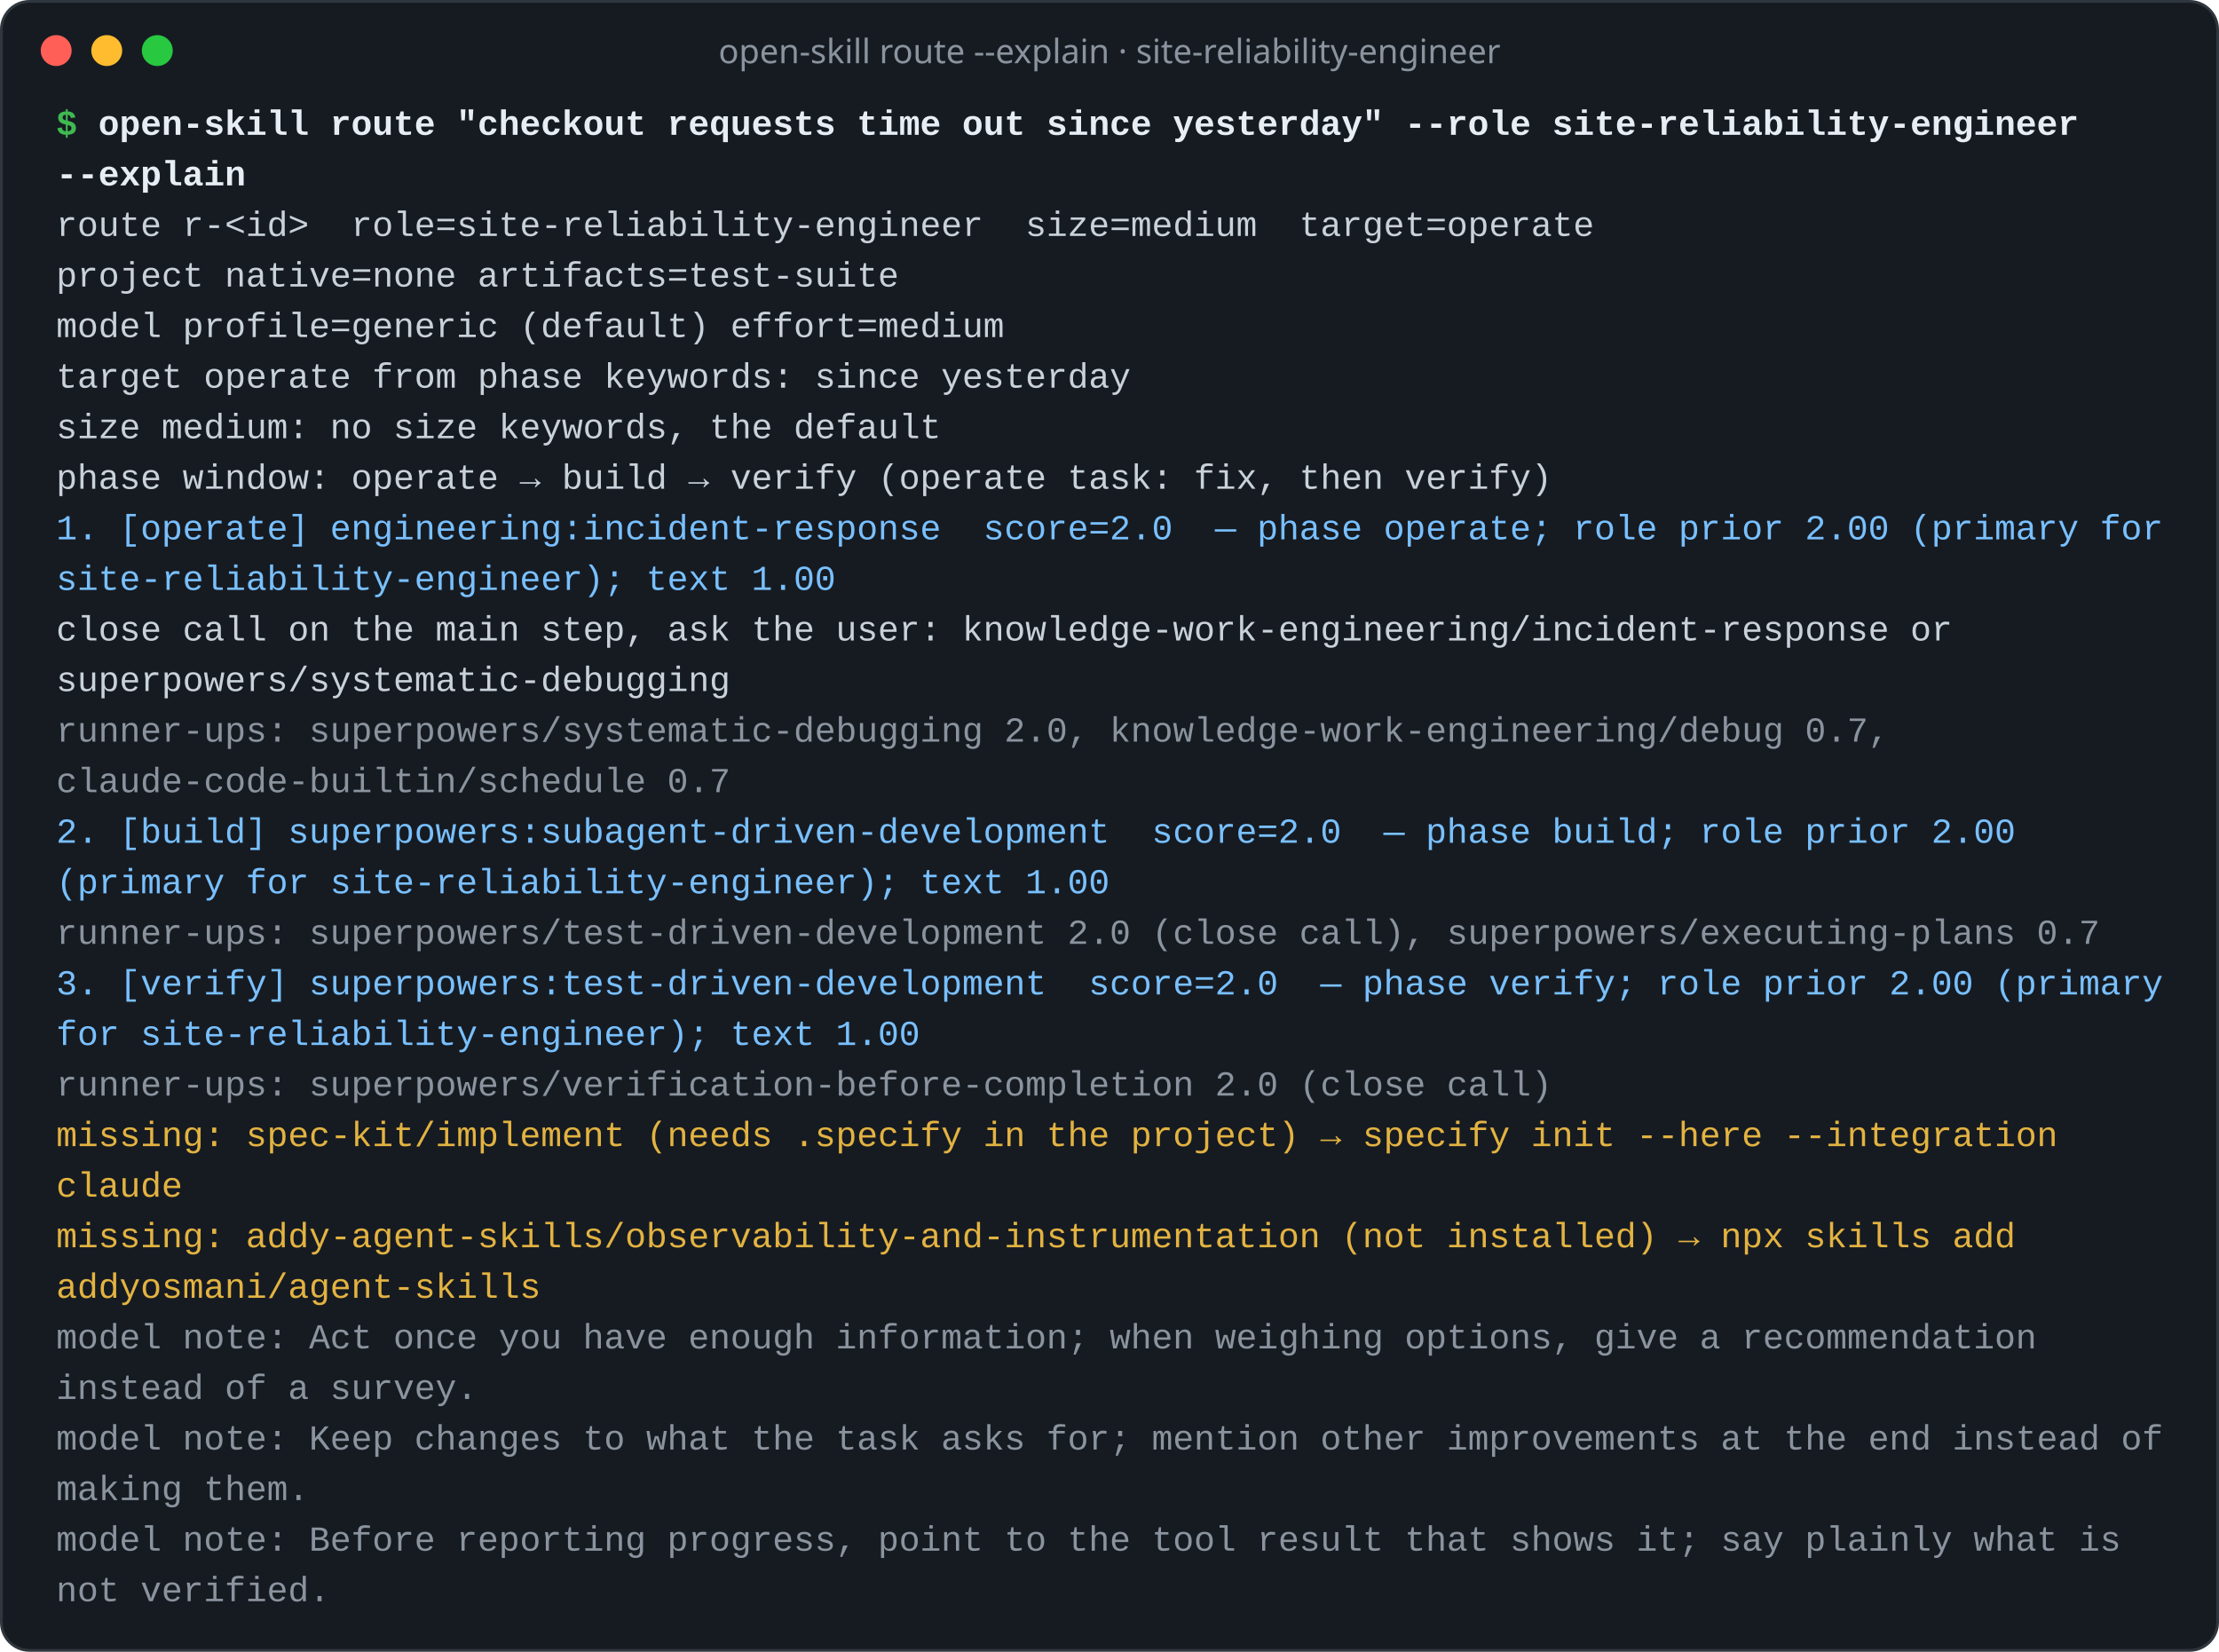
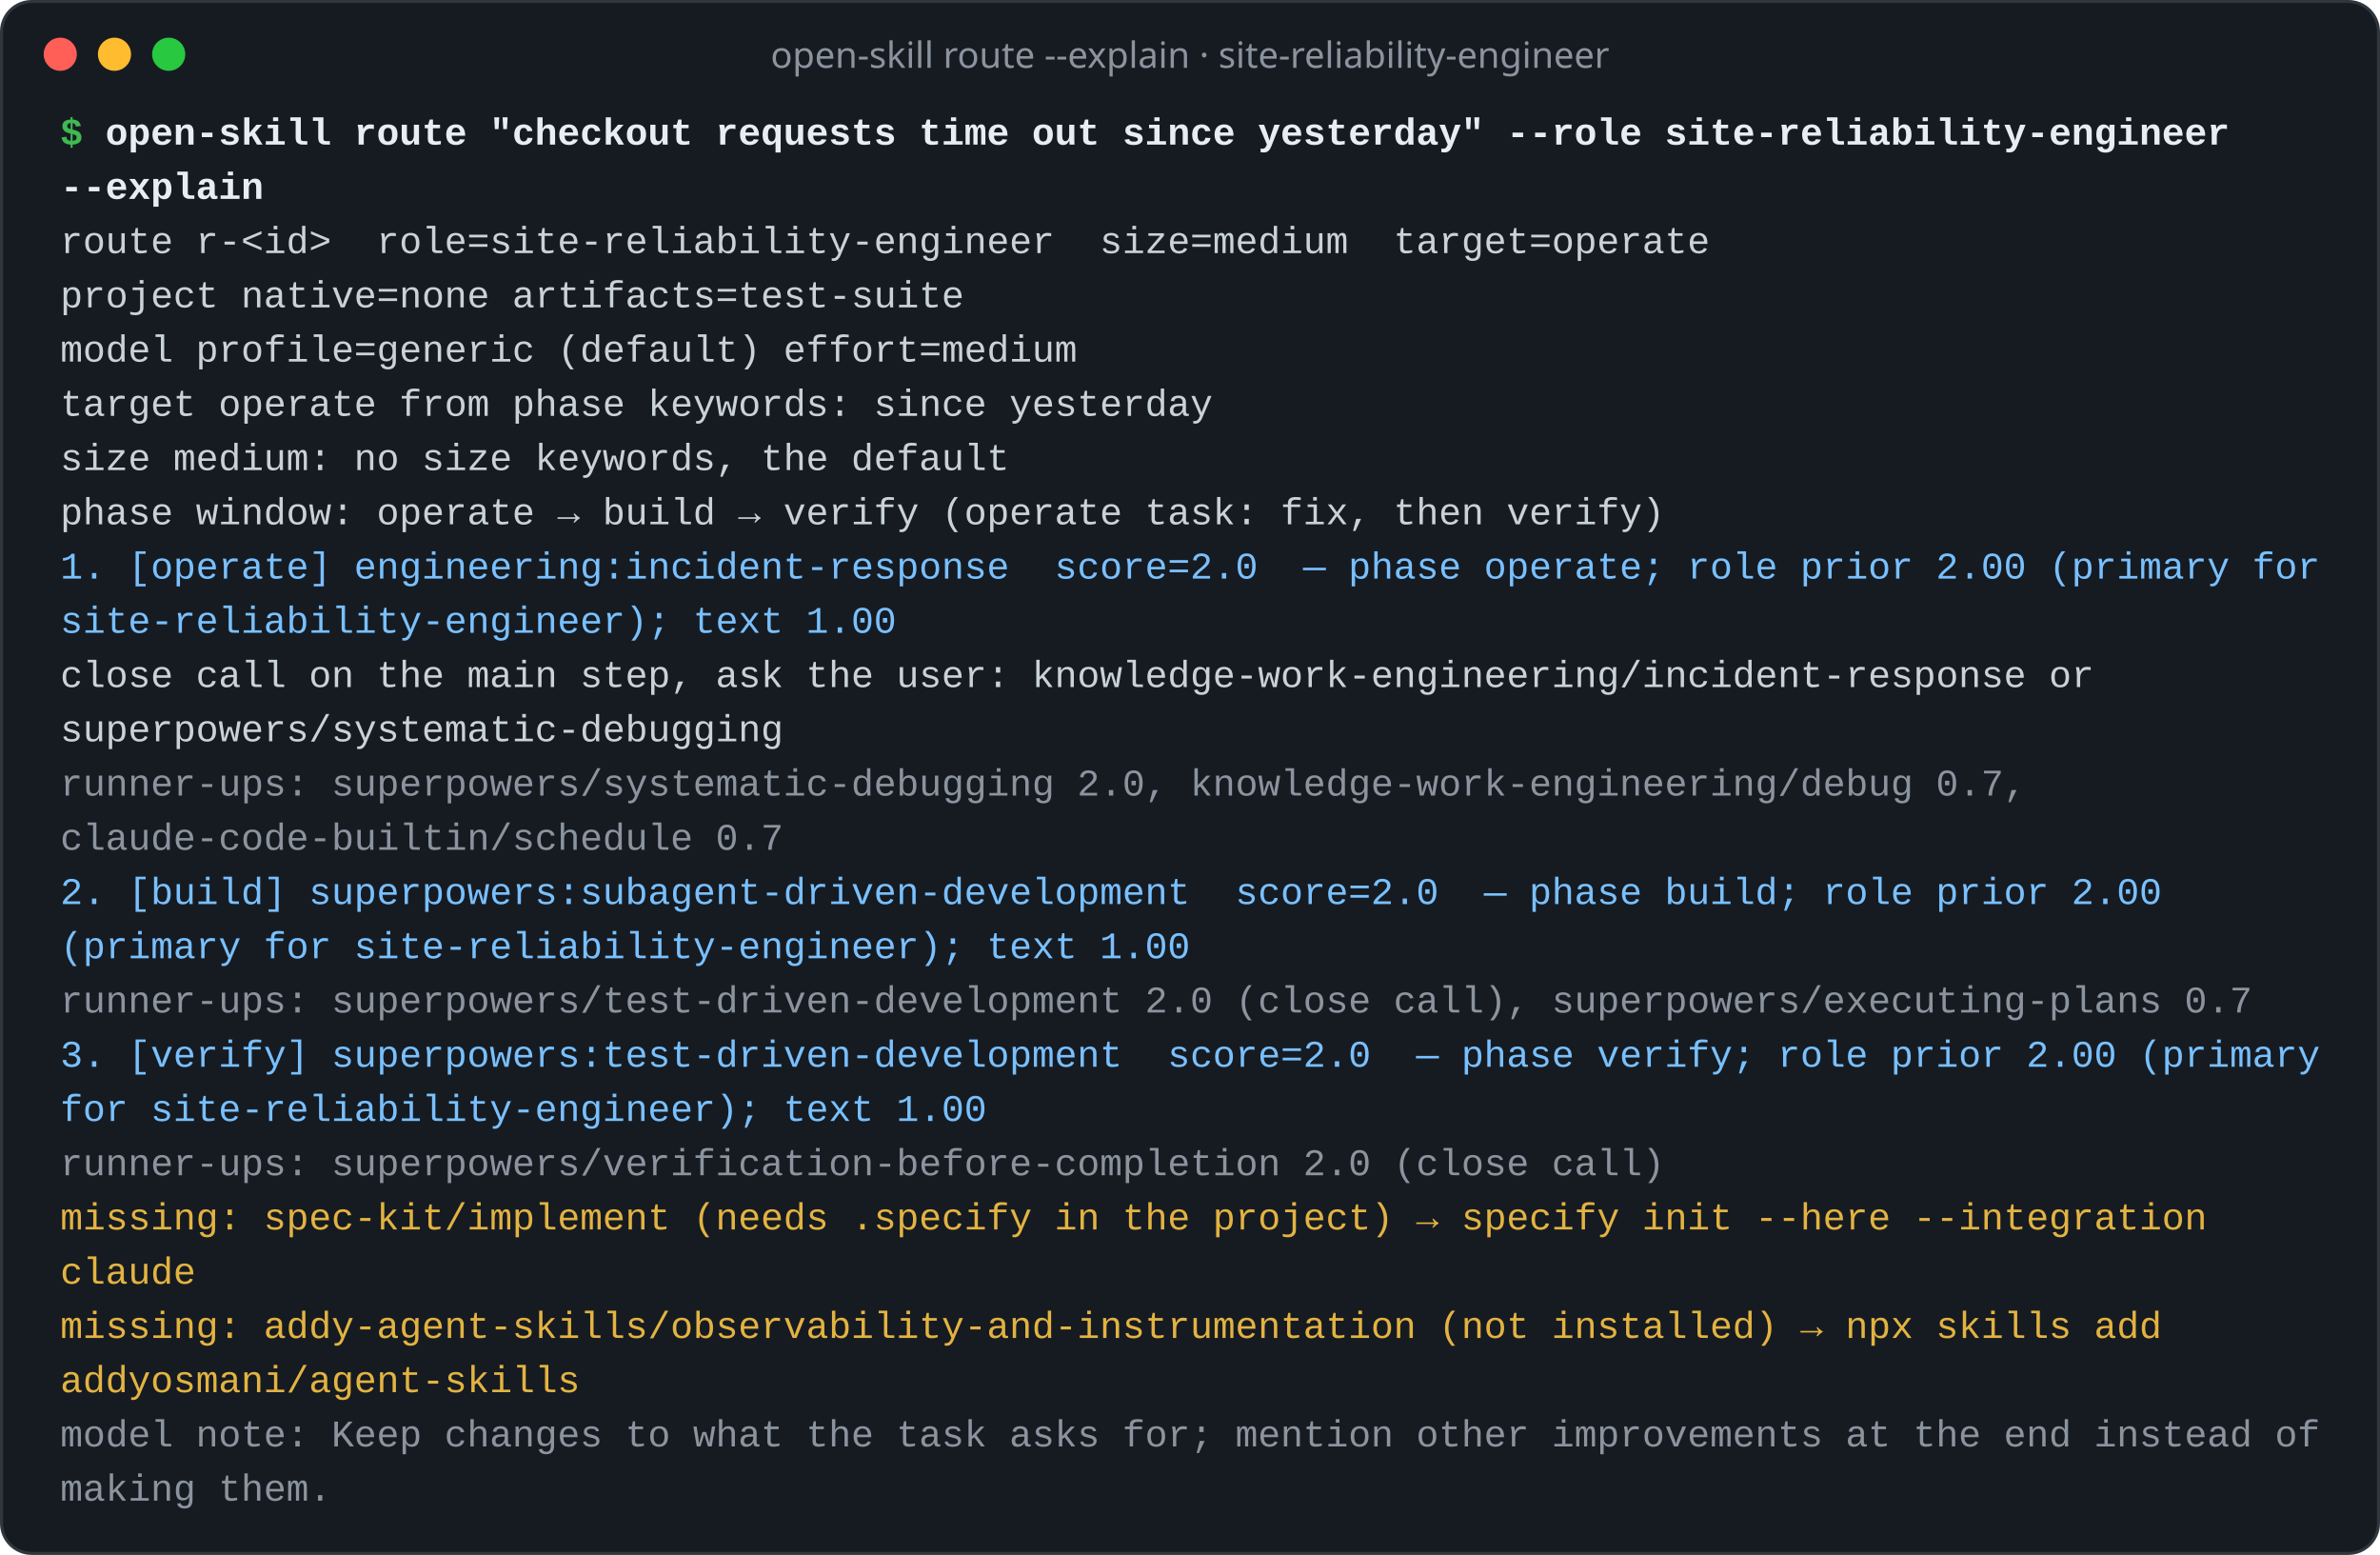
- <svg xmlns="http://www.w3.org/2000/svg" width="790" height="588" viewBox="0 0 790 588" role="img" aria-label="open-skill route --explain · site-reliability-engineer: open-skill route &quot;checkout requests time out since yesterday&quot; --role site-reliability-engineer --explain" font-family="ui-monospace,SFMono-Regular,'SF Mono',Menlo,Consolas,'Liberation Mono',monospace" font-size="12.5">
-   <rect x="0.5" y="0.5" width="789" height="587" rx="10" fill="#161b22" stroke="#30363d" />
+ <svg xmlns="http://www.w3.org/2000/svg" width="790" height="516" viewBox="0 0 790 516" role="img" aria-label="open-skill route --explain · site-reliability-engineer: open-skill route &quot;checkout requests time out since yesterday&quot; --role site-reliability-engineer --explain" font-family="ui-monospace,SFMono-Regular,'SF Mono',Menlo,Consolas,'Liberation Mono',monospace" font-size="12.5">
+   <rect x="0.5" y="0.5" width="789" height="515" rx="10" fill="#161b22" stroke="#30363d" />
  <circle cx="20" cy="18" r="5.5" fill="#ff5f57" />
  <circle cx="38" cy="18" r="5.5" fill="#febc2e" />
  <circle cx="56" cy="18" r="5.5" fill="#28c840" />
  <text x="395" y="22.5" text-anchor="middle" fill="#8b949e" font-family="-apple-system,BlinkMacSystemFont,'Segoe UI','Noto Sans',Helvetica,Arial,sans-serif" font-size="12">open-skill route --explain · site-reliability-engineer</text>
  <text x="20" y="48" fill="#e6edf3" font-weight="600" textLength="720" lengthAdjust="spacingAndGlyphs">
    <tspan fill="#3fb950">$</tspan> open-skill route "checkout requests time out since yesterday" --role site-reliability-engineer</text>
  <text x="20" y="66" fill="#e6edf3" font-weight="600" textLength="82.5" lengthAdjust="spacingAndGlyphs">  --explain</text>
  <text x="20" y="84" fill="#c9d1d9" textLength="547.5" lengthAdjust="spacingAndGlyphs">route r-&lt;id&gt;  role=site-reliability-engineer  size=medium  target=operate</text>
  <text x="20" y="102" fill="#c9d1d9" textLength="300" lengthAdjust="spacingAndGlyphs">project native=none artifacts=test-suite</text>
  <text x="20" y="120" fill="#c9d1d9" textLength="337.5" lengthAdjust="spacingAndGlyphs">model profile=generic (default) effort=medium</text>
  <text x="20" y="138" fill="#c9d1d9" textLength="382.5" lengthAdjust="spacingAndGlyphs">target operate from phase keywords: since yesterday</text>
  <text x="20" y="156" fill="#c9d1d9" textLength="315" lengthAdjust="spacingAndGlyphs">size medium: no size keywords, the default</text>
  <text x="20" y="174" fill="#c9d1d9" textLength="532.5" lengthAdjust="spacingAndGlyphs">phase window: operate → build → verify (operate task: fix, then verify)</text>
  <text x="20" y="192" fill="#79c0ff" textLength="750" lengthAdjust="spacingAndGlyphs">1. [operate] engineering:incident-response  score=2.0  — phase operate; role prior 2.00 (primary for</text>
  <text x="20" y="210" fill="#79c0ff" textLength="292.5" lengthAdjust="spacingAndGlyphs">  site-reliability-engineer); text 1.00</text>
  <text x="20" y="228" fill="#c9d1d9" textLength="697.5" lengthAdjust="spacingAndGlyphs">   close call on the main step, ask the user: knowledge-work-engineering/incident-response or</text>
  <text x="20" y="246" fill="#c9d1d9" textLength="277.5" lengthAdjust="spacingAndGlyphs">     superpowers/systematic-debugging</text>
  <text x="20" y="264" fill="#8b949e" textLength="675" lengthAdjust="spacingAndGlyphs">   runner-ups: superpowers/systematic-debugging 2.0, knowledge-work-engineering/debug 0.7,</text>
  <text x="20" y="282" fill="#8b949e" textLength="277.5" lengthAdjust="spacingAndGlyphs">     claude-code-builtin/schedule 0.7</text>
  <text x="20" y="300" fill="#79c0ff" textLength="697.5" lengthAdjust="spacingAndGlyphs">2. [build] superpowers:subagent-driven-development  score=2.0  — phase build; role prior 2.00</text>
  <text x="20" y="318" fill="#79c0ff" textLength="390" lengthAdjust="spacingAndGlyphs">  (primary for site-reliability-engineer); text 1.00</text>
  <text x="20" y="336" fill="#8b949e" textLength="750" lengthAdjust="spacingAndGlyphs">   runner-ups: superpowers/test-driven-development 2.0 (close call), superpowers/executing-plans 0.7</text>
  <text x="20" y="354" fill="#79c0ff" textLength="750" lengthAdjust="spacingAndGlyphs">3. [verify] superpowers:test-driven-development  score=2.0  — phase verify; role prior 2.00 (primary</text>
  <text x="20" y="372" fill="#79c0ff" textLength="322.5" lengthAdjust="spacingAndGlyphs">  for site-reliability-engineer); text 1.00</text>
  <text x="20" y="390" fill="#8b949e" textLength="555" lengthAdjust="spacingAndGlyphs">   runner-ups: superpowers/verification-before-completion 2.0 (close call)</text>
  <text x="20" y="408" fill="#e3b341" textLength="712.5" lengthAdjust="spacingAndGlyphs">missing: spec-kit/implement (needs .specify in the project) → specify init --here --integration</text>
  <text x="20" y="426" fill="#e3b341" textLength="60" lengthAdjust="spacingAndGlyphs">  claude</text>
  <text x="20" y="444" fill="#e3b341" textLength="697.5" lengthAdjust="spacingAndGlyphs">missing: addy-agent-skills/observability-and-instrumentation (not installed) → npx skills add</text>
  <text x="20" y="462" fill="#e3b341" textLength="187.5" lengthAdjust="spacingAndGlyphs">  addyosmani/agent-skills</text>
-   <text x="20" y="480" fill="#8b949e" textLength="705" lengthAdjust="spacingAndGlyphs">model note: Act once you have enough information; when weighing options, give a recommendation</text>
-   <text x="20" y="498" fill="#8b949e" textLength="165" lengthAdjust="spacingAndGlyphs">  instead of a survey.</text>
-   <text x="20" y="516" fill="#8b949e" textLength="750" lengthAdjust="spacingAndGlyphs">model note: Keep changes to what the task asks for; mention other improvements at the end instead of</text>
-   <text x="20" y="534" fill="#8b949e" textLength="105" lengthAdjust="spacingAndGlyphs">  making them.</text>
-   <text x="20" y="552" fill="#8b949e" textLength="735" lengthAdjust="spacingAndGlyphs">model note: Before reporting progress, point to the tool result that shows it; say plainly what is</text>
-   <text x="20" y="570" fill="#8b949e" textLength="112.5" lengthAdjust="spacingAndGlyphs">  not verified.</text>
+   <text x="20" y="480" fill="#8b949e" textLength="750" lengthAdjust="spacingAndGlyphs">model note: Keep changes to what the task asks for; mention other improvements at the end instead of</text>
+   <text x="20" y="498" fill="#8b949e" textLength="105" lengthAdjust="spacingAndGlyphs">  making them.</text>
</svg>
